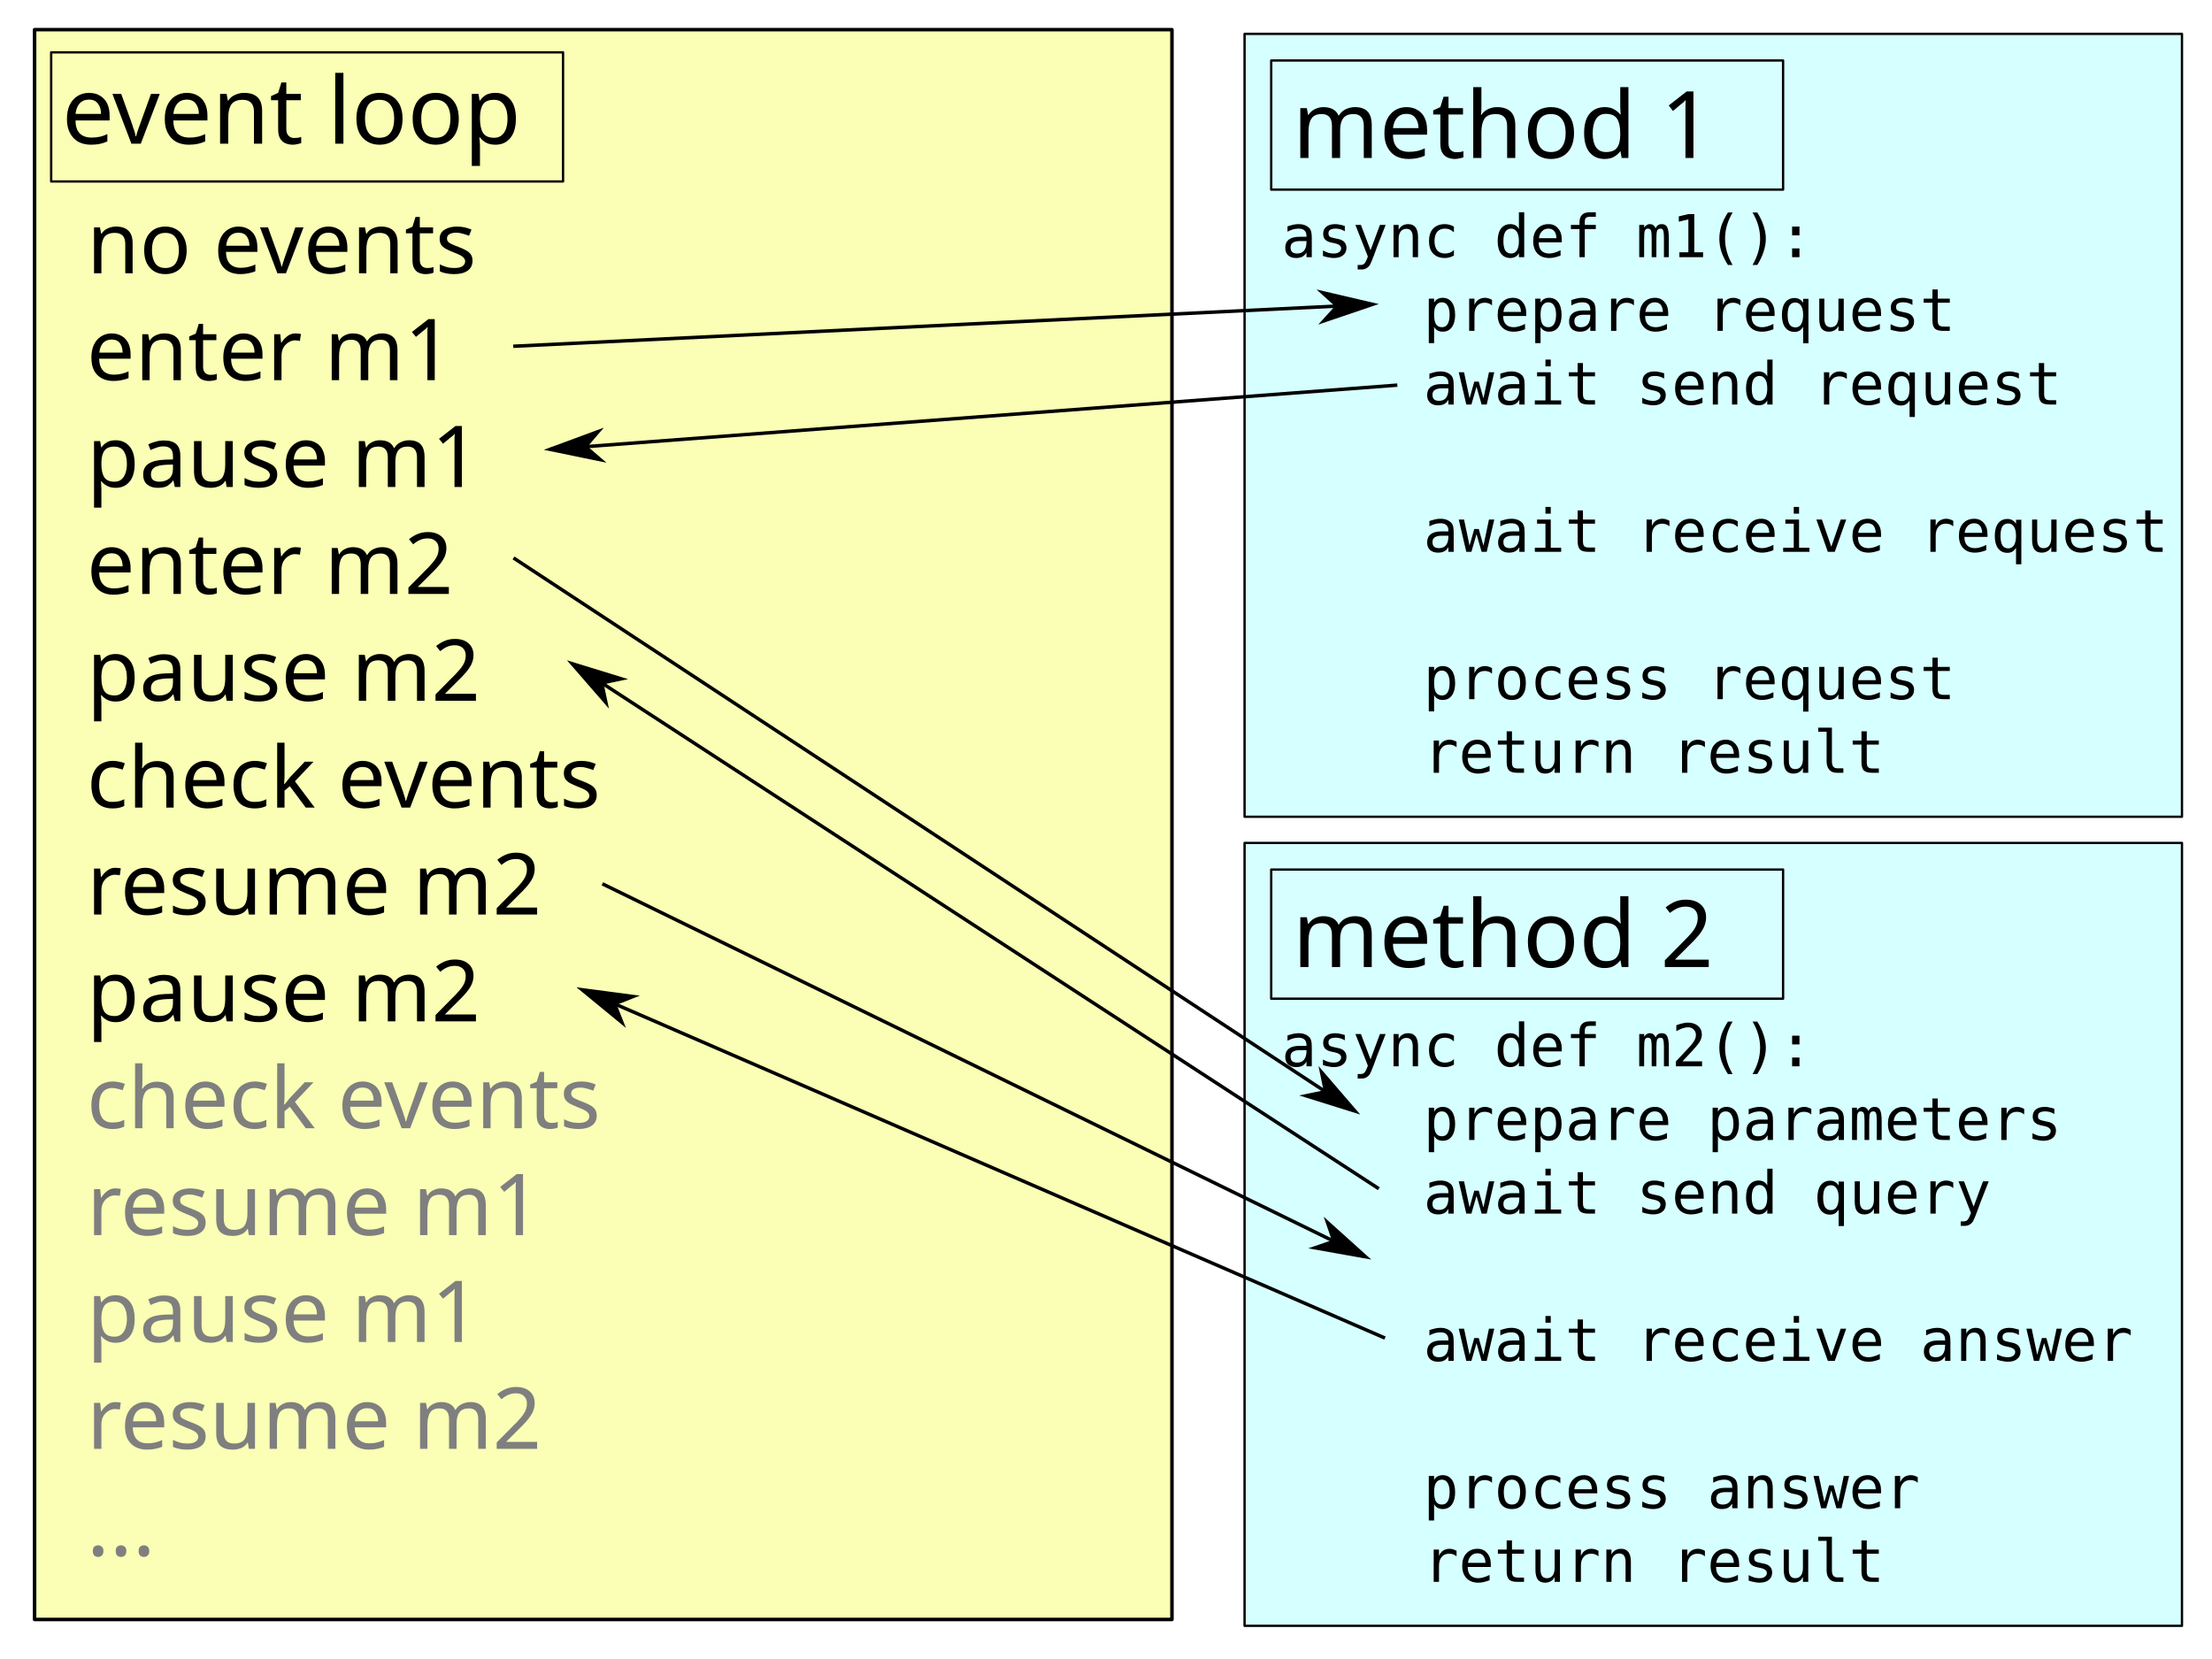
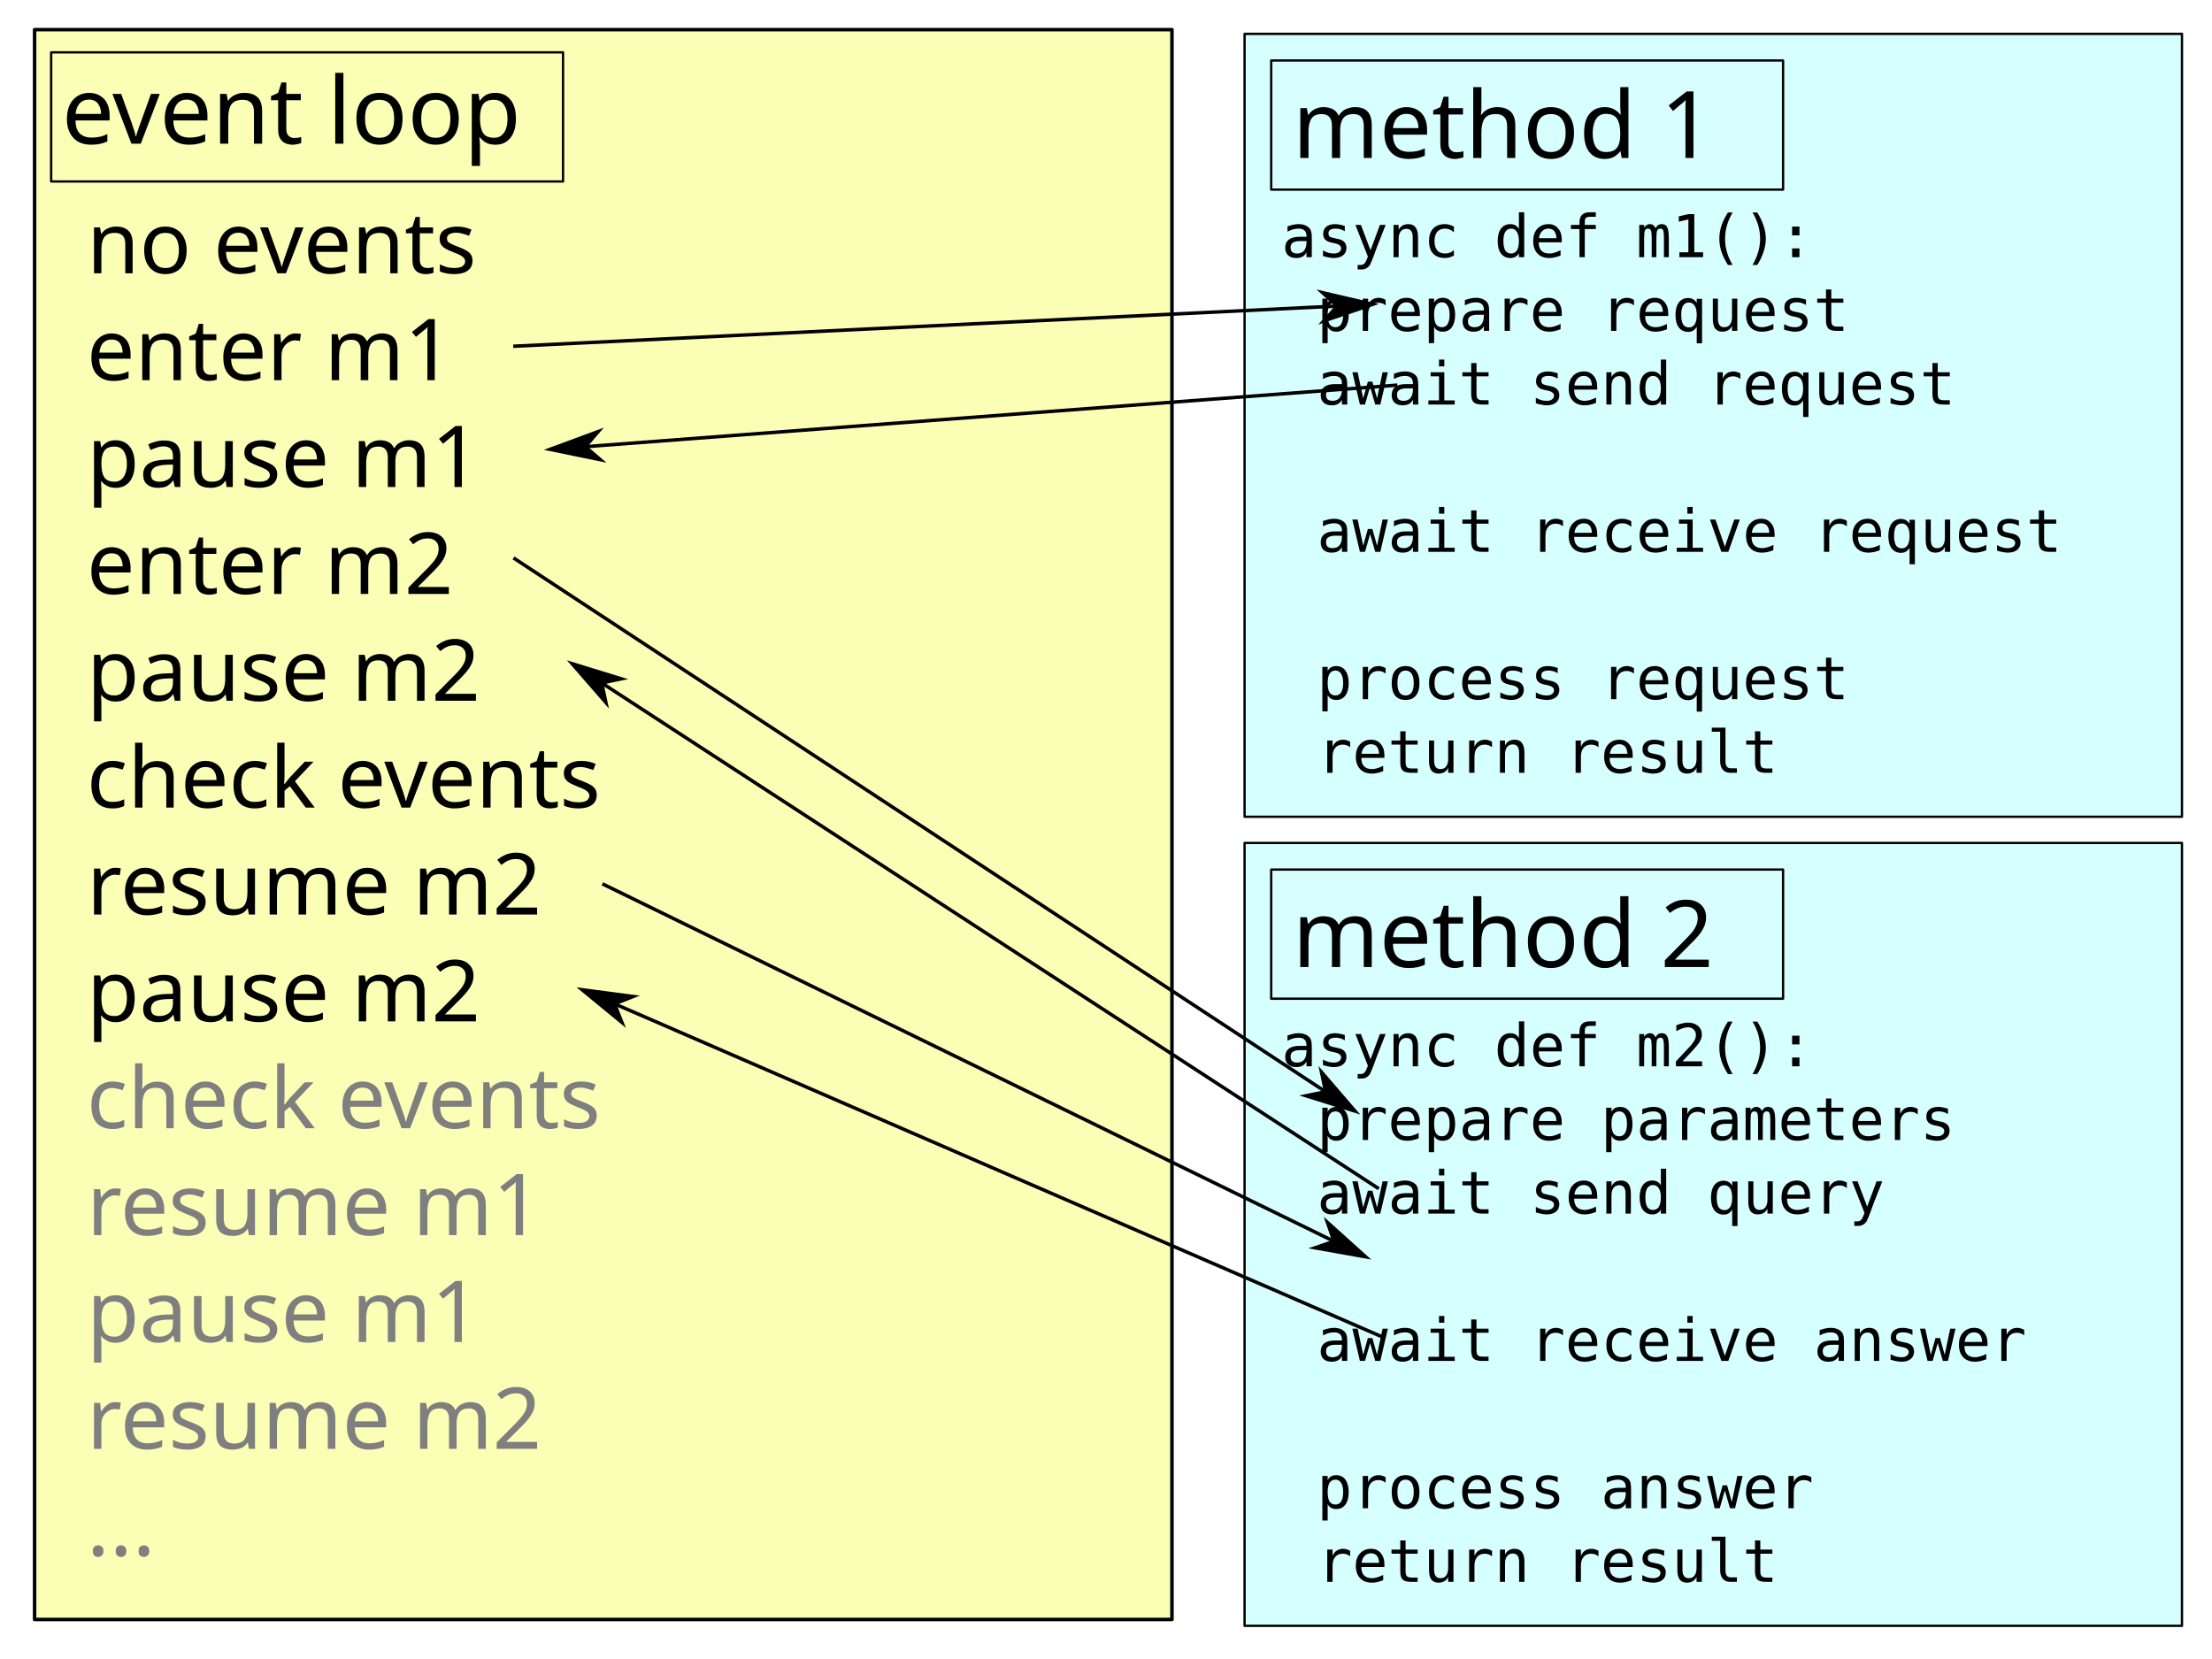
- <svg xmlns="http://www.w3.org/2000/svg" width="640" height="480" viewBox="0 0 169.333 127" version="1.1" id="svg8">
+ <svg xmlns="http://www.w3.org/2000/svg" id="svg8" width="640" height="480" version="1.1" viewBox="0 0 169.333 127">
  <defs id="defs2">
-     <marker orient="auto" refY="0.0" refX="0.0" id="marker2498" style="overflow:visible;">
-       <path id="path2496" d="M 0.0,0.0 L 5.0,-5.0 L -12.5,0.0 L 5.0,5.0 L 0.0,0.0 z " style="fill-rule:evenodd;stroke:#000000;stroke-width:1pt;stroke-opacity:1;fill:#000000;fill-opacity:1" transform="scale(0.8) rotate(180) translate(12.5,0)" />
+     <marker style="overflow:visible" id="marker2498" orient="auto" refX="0" refY="0">
+       <path style="fill-rule:evenodd;stroke:#000;stroke-width:1pt;stroke-opacity:1;fill:#000;fill-opacity:1" id="path2496" d="M 0.0,0.0 L 5.0,-5.0 L -12.5,0.0 L 5.0,5.0 L 0.0,0.0 z" transform="scale(0.8) rotate(180) translate(12.5,0)" />
    </marker>
-     <marker orient="auto" refY="0.0" refX="0.0" id="marker2434" style="overflow:visible;">
-       <path id="path2432" d="M 0.0,0.0 L 5.0,-5.0 L -12.5,0.0 L 5.0,5.0 L 0.0,0.0 z " style="fill-rule:evenodd;stroke:#000000;stroke-width:1pt;stroke-opacity:1;fill:#000000;fill-opacity:1" transform="scale(0.8) rotate(180) translate(12.5,0)" />
+     <marker style="overflow:visible" id="marker2434" orient="auto" refX="0" refY="0">
+       <path style="fill-rule:evenodd;stroke:#000;stroke-width:1pt;stroke-opacity:1;fill:#000;fill-opacity:1" id="path2432" d="M 0.0,0.0 L 5.0,-5.0 L -12.5,0.0 L 5.0,5.0 L 0.0,0.0 z" transform="scale(0.8) rotate(180) translate(12.5,0)" />
    </marker>
-     <marker orient="auto" refY="0.0" refX="0.0" id="marker2376" style="overflow:visible;">
-       <path id="path2374" d="M 0.0,0.0 L 5.0,-5.0 L -12.5,0.0 L 5.0,5.0 L 0.0,0.0 z " style="fill-rule:evenodd;stroke:#000000;stroke-width:1pt;stroke-opacity:1;fill:#000000;fill-opacity:1" transform="scale(0.8) rotate(180) translate(12.5,0)" />
+     <marker style="overflow:visible" id="marker2376" orient="auto" refX="0" refY="0">
+       <path style="fill-rule:evenodd;stroke:#000;stroke-width:1pt;stroke-opacity:1;fill:#000;fill-opacity:1" id="path2374" d="M 0.0,0.0 L 5.0,-5.0 L -12.5,0.0 L 5.0,5.0 L 0.0,0.0 z" transform="scale(0.8) rotate(180) translate(12.5,0)" />
    </marker>
-     <marker style="overflow:visible;" id="marker2306" refX="0.0" refY="0.0" orient="auto">
-       <path transform="scale(0.8) rotate(180) translate(12.5,0)" style="fill-rule:evenodd;stroke:#000000;stroke-width:1pt;stroke-opacity:1;fill:#000000;fill-opacity:1" d="M 0.0,0.0 L 5.0,-5.0 L -12.5,0.0 L 5.0,5.0 L 0.0,0.0 z " id="path2304" />
+     <marker id="marker2306" orient="auto" refX="0" refY="0" style="overflow:visible">
+       <path id="path2304" d="M 0.0,0.0 L 5.0,-5.0 L -12.5,0.0 L 5.0,5.0 L 0.0,0.0 z" transform="scale(0.8) rotate(180) translate(12.5,0)" style="fill-rule:evenodd;stroke:#000;stroke-width:1pt;stroke-opacity:1;fill:#000;fill-opacity:1" />
    </marker>
-     <marker orient="auto" refY="0.0" refX="0.0" id="marker2035" style="overflow:visible;">
-       <path id="path2033" d="M 0.0,0.0 L 5.0,-5.0 L -12.5,0.0 L 5.0,5.0 L 0.0,0.0 z " style="fill-rule:evenodd;stroke:#000000;stroke-width:1pt;stroke-opacity:1;fill:#000000;fill-opacity:1" transform="scale(0.8) rotate(180) translate(12.5,0)" />
+     <marker style="overflow:visible" id="marker2035" orient="auto" refX="0" refY="0">
+       <path style="fill-rule:evenodd;stroke:#000;stroke-width:1pt;stroke-opacity:1;fill:#000;fill-opacity:1" id="path2033" d="M 0.0,0.0 L 5.0,-5.0 L -12.5,0.0 L 5.0,5.0 L 0.0,0.0 z" transform="scale(0.8) rotate(180) translate(12.5,0)" />
    </marker>
-     <marker style="overflow:visible;" id="marker1920" refX="0.0" refY="0.0" orient="auto">
-       <path transform="scale(0.8) rotate(180) translate(12.5,0)" style="fill-rule:evenodd;stroke:#000000;stroke-width:1pt;stroke-opacity:1;fill:#000000;fill-opacity:1" d="M 0.0,0.0 L 5.0,-5.0 L -12.5,0.0 L 5.0,5.0 L 0.0,0.0 z " id="path1918" />
+     <marker id="marker1920" orient="auto" refX="0" refY="0" style="overflow:visible">
+       <path id="path1918" d="M 0.0,0.0 L 5.0,-5.0 L -12.5,0.0 L 5.0,5.0 L 0.0,0.0 z" transform="scale(0.8) rotate(180) translate(12.5,0)" style="fill-rule:evenodd;stroke:#000;stroke-width:1pt;stroke-opacity:1;fill:#000;fill-opacity:1" />
    </marker>
-     <marker style="overflow:visible;" id="marker1441" refX="0.0" refY="0.0" orient="auto">
-       <path transform="scale(0.8) rotate(180) translate(12.5,0)" style="fill-rule:evenodd;stroke:#000000;stroke-width:1pt;stroke-opacity:1;fill:#000000;fill-opacity:1" d="M 0.0,0.0 L 5.0,-5.0 L -12.5,0.0 L 5.0,5.0 L 0.0,0.0 z " id="path1439" />
+     <marker id="marker1441" orient="auto" refX="0" refY="0" style="overflow:visible">
+       <path id="path1439" d="M 0.0,0.0 L 5.0,-5.0 L -12.5,0.0 L 5.0,5.0 L 0.0,0.0 z" transform="scale(0.8) rotate(180) translate(12.5,0)" style="fill-rule:evenodd;stroke:#000;stroke-width:1pt;stroke-opacity:1;fill:#000;fill-opacity:1" />
    </marker>
-     <marker orient="auto" refY="0.0" refX="0.0" id="marker1399" style="overflow:visible;">
-       <path id="path1397" d="M 0.0,0.0 L 5.0,-5.0 L -12.5,0.0 L 5.0,5.0 L 0.0,0.0 z " style="fill-rule:evenodd;stroke:#000000;stroke-width:1pt;stroke-opacity:1;fill:#000000;fill-opacity:1" transform="scale(0.8) rotate(180) translate(12.5,0)" />
+     <marker style="overflow:visible" id="marker1399" orient="auto" refX="0" refY="0">
+       <path style="fill-rule:evenodd;stroke:#000;stroke-width:1pt;stroke-opacity:1;fill:#000;fill-opacity:1" id="path1397" d="M 0.0,0.0 L 5.0,-5.0 L -12.5,0.0 L 5.0,5.0 L 0.0,0.0 z" transform="scale(0.8) rotate(180) translate(12.5,0)" />
    </marker>
-     <marker style="overflow:visible;" id="marker1363" refX="0.0" refY="0.0" orient="auto">
-       <path transform="scale(0.8) rotate(180) translate(12.5,0)" style="fill-rule:evenodd;stroke:#000000;stroke-width:1pt;stroke-opacity:1;fill:#000000;fill-opacity:1" d="M 0.0,0.0 L 5.0,-5.0 L -12.5,0.0 L 5.0,5.0 L 0.0,0.0 z " id="path1361" />
+     <marker id="marker1363" orient="auto" refX="0" refY="0" style="overflow:visible">
+       <path id="path1361" d="M 0.0,0.0 L 5.0,-5.0 L -12.5,0.0 L 5.0,5.0 L 0.0,0.0 z" transform="scale(0.8) rotate(180) translate(12.5,0)" style="fill-rule:evenodd;stroke:#000;stroke-width:1pt;stroke-opacity:1;fill:#000;fill-opacity:1" />
    </marker>
-     <marker orient="auto" refY="0.0" refX="0.0" id="Arrow1Lend" style="overflow:visible;">
-       <path id="path1074" d="M 0.0,0.0 L 5.0,-5.0 L -12.5,0.0 L 5.0,5.0 L 0.0,0.0 z " style="fill-rule:evenodd;stroke:#000000;stroke-width:1pt;stroke-opacity:1;fill:#000000;fill-opacity:1" transform="scale(0.8) rotate(180) translate(12.5,0)" />
+     <marker style="overflow:visible" id="Arrow1Lend" orient="auto" refX="0" refY="0">
+       <path style="fill-rule:evenodd;stroke:#000;stroke-width:1pt;stroke-opacity:1;fill:#000;fill-opacity:1" id="path1074" d="M 0.0,0.0 L 5.0,-5.0 L -12.5,0.0 L 5.0,5.0 L 0.0,0.0 z" transform="scale(0.8) rotate(180) translate(12.5,0)" />
    </marker>
  </defs>
  <g id="layer1" transform="translate(0,-170)">
-     <text xml:space="preserve" style="font-style:normal;font-variant:normal;font-weight:normal;font-stretch:normal;font-size:10.583px;line-height:1.25;font-family:sans-serif;-inkscape-font-specification:sans-serif;letter-spacing:0px;word-spacing:0px;fill:#000000;fill-opacity:1;stroke:none;stroke-width:0.265" x="8.82" y="183.277" id="text831">
-       <tspan id="tspan829" x="8.82" y="192.641" style="stroke-width:0.265" />
-     </text>
    <g id="g929" transform="translate(-3.833486,-1.069078)">
-       <rect y="173.661" x="99.108" height="59.932" width="71.76" id="rect812" style="opacity:1;fill:#d6ffff;fill-opacity:1;stroke:#000000;stroke-width:0.177;stroke-linecap:round;stroke-linejoin:round;stroke-miterlimit:4;stroke-dasharray:none;stroke-dashoffset:0;stroke-opacity:1" />
-       <rect y="175.699" x="101.147" height="9.886" width="39.185" id="rect827" style="opacity:1;fill:#d8ffff;fill-opacity:1;stroke:#000000;stroke-width:0.178;stroke-linecap:round;stroke-linejoin:round;stroke-miterlimit:4;stroke-dasharray:none;stroke-dashoffset:0;stroke-opacity:1" />
-       <text id="text835" y="183.159" x="102.764" style="font-style:normal;font-variant:normal;font-weight:normal;font-stretch:normal;font-size:7.118px;line-height:1.25;font-family:sans-serif;-inkscape-font-specification:sans-serif;letter-spacing:0px;word-spacing:0px;fill:#000000;fill-opacity:1;stroke:none;stroke-width:0.178" xml:space="preserve">
-         <tspan style="stroke-width:0.178" y="183.159" x="102.764" id="tspan833">method 1</tspan>
+       <rect style="opacity:1;fill:#d6ffff;fill-opacity:1;stroke:#000;stroke-width:.177;stroke-linecap:round;stroke-linejoin:round;stroke-miterlimit:4;stroke-dasharray:none;stroke-dashoffset:0;stroke-opacity:1" id="rect812" width="71.76" height="59.932" x="99.108" y="173.661" />
+       <rect style="opacity:1;fill:#d8ffff;fill-opacity:1;stroke:#000;stroke-width:.178;stroke-linecap:round;stroke-linejoin:round;stroke-miterlimit:4;stroke-dasharray:none;stroke-dashoffset:0;stroke-opacity:1" id="rect827" width="39.185" height="9.886" x="101.147" y="175.699" />
+       <text style="font-style:normal;font-variant:normal;font-weight:400;font-stretch:normal;font-size:7.118px;line-height:1.25;font-family:sans-serif;-inkscape-font-specification:sans-serif;letter-spacing:0;word-spacing:0;fill:#000;fill-opacity:1;stroke:none;stroke-width:.178" id="text835" x="102.764" y="183.159" xml:space="preserve">
+         <tspan id="tspan833" x="102.764" y="183.159" style="stroke-width:.178">method 1</tspan>
      </text>
-       <text id="text848" y="190.757" x="101.925" style="font-style:normal;font-variant:normal;font-weight:normal;font-stretch:normal;font-size:4.511px;line-height:1.25;font-family:sans-serif;-inkscape-font-specification:sans-serif;letter-spacing:0px;word-spacing:0px;fill:#000000;fill-opacity:1;stroke:none;stroke-width:0.113" xml:space="preserve">
-         <tspan style="font-style:normal;font-variant:normal;font-weight:normal;font-stretch:normal;font-family:monospace;-inkscape-font-specification:monospace;stroke-width:0.113" y="190.757" x="101.925" id="tspan846">async def m1():</tspan>
-         <tspan id="tspan850" style="font-style:normal;font-variant:normal;font-weight:normal;font-stretch:normal;font-family:monospace;-inkscape-font-specification:monospace;stroke-width:0.113" y="196.396" x="101.925">    prepare request</tspan>
-         <tspan id="tspan852" style="font-style:normal;font-variant:normal;font-weight:normal;font-stretch:normal;font-family:monospace;-inkscape-font-specification:monospace;stroke-width:0.113" y="202.034" x="101.925">    await send request</tspan>
-         <tspan id="tspan854" style="font-style:normal;font-variant:normal;font-weight:normal;font-stretch:normal;font-family:monospace;-inkscape-font-specification:monospace;stroke-width:0.113" y="207.673" x="101.925" />
-         <tspan id="tspan856" style="font-style:normal;font-variant:normal;font-weight:normal;font-stretch:normal;font-family:monospace;-inkscape-font-specification:monospace;stroke-width:0.113" y="213.311" x="101.925">    await receive request</tspan>
-         <tspan id="tspan860" style="font-style:normal;font-variant:normal;font-weight:normal;font-stretch:normal;font-family:monospace;-inkscape-font-specification:monospace;stroke-width:0.113" y="218.95" x="101.925" />
-         <tspan id="tspan858" style="font-style:normal;font-variant:normal;font-weight:normal;font-stretch:normal;font-family:monospace;-inkscape-font-specification:monospace;stroke-width:0.113" y="224.588" x="101.925">    process request</tspan>
-         <tspan id="tspan862" style="font-style:normal;font-variant:normal;font-weight:normal;font-stretch:normal;font-family:monospace;-inkscape-font-specification:monospace;stroke-width:0.113" y="230.227" x="101.925">    return result</tspan>
+       <text style="font-style:normal;font-variant:normal;font-weight:400;font-stretch:normal;font-size:4.511px;line-height:1.25;font-family:sans-serif;-inkscape-font-specification:sans-serif;letter-spacing:0;word-spacing:0;fill:#000;fill-opacity:1;stroke:none;stroke-width:.113" id="text848" x="101.925" y="190.757" xml:space="preserve">
+         <tspan id="tspan846" x="101.925" y="190.757" style="font-style:normal;font-variant:normal;font-weight:400;font-stretch:normal;font-family:monospace;-inkscape-font-specification:monospace;stroke-width:.113">async def m1():</tspan>
+         <tspan style="font-style:normal;font-variant:normal;font-weight:400;font-stretch:normal;font-family:monospace;-inkscape-font-specification:monospace;stroke-width:.113" id="tspan850" x="101.925" y="196.396"> prepare request</tspan>
+         <tspan style="font-style:normal;font-variant:normal;font-weight:400;font-stretch:normal;font-family:monospace;-inkscape-font-specification:monospace;stroke-width:.113" id="tspan852" x="101.925" y="202.034"> await send request</tspan>
+         <tspan style="font-style:normal;font-variant:normal;font-weight:400;font-stretch:normal;font-family:monospace;-inkscape-font-specification:monospace;stroke-width:.113" id="tspan856" x="101.925" y="213.311"> await receive request</tspan>
+         <tspan style="font-style:normal;font-variant:normal;font-weight:400;font-stretch:normal;font-family:monospace;-inkscape-font-specification:monospace;stroke-width:.113" id="tspan858" x="101.925" y="224.588"> process request</tspan>
+         <tspan style="font-style:normal;font-variant:normal;font-weight:400;font-stretch:normal;font-family:monospace;-inkscape-font-specification:monospace;stroke-width:.113" id="tspan862" x="101.925" y="230.227"> return result</tspan>
      </text>
    </g>
-     <g transform="translate(-3.833486,60.86791)" id="g957">
-       <rect style="opacity:1;fill:#d6ffff;fill-opacity:1;stroke:#000000;stroke-width:0.177;stroke-linecap:round;stroke-linejoin:round;stroke-miterlimit:4;stroke-dasharray:none;stroke-dashoffset:0;stroke-opacity:1" id="rect931" width="71.76" height="59.932" x="99.108" y="173.661" />
-       <rect style="opacity:1;fill:#d8ffff;fill-opacity:1;stroke:#000000;stroke-width:0.178;stroke-linecap:round;stroke-linejoin:round;stroke-miterlimit:4;stroke-dasharray:none;stroke-dashoffset:0;stroke-opacity:1" id="rect933" width="39.185" height="9.886" x="101.147" y="175.699" />
-       <text xml:space="preserve" style="font-style:normal;font-variant:normal;font-weight:normal;font-stretch:normal;font-size:7.118px;line-height:1.25;font-family:sans-serif;-inkscape-font-specification:sans-serif;letter-spacing:0px;word-spacing:0px;fill:#000000;fill-opacity:1;stroke:none;stroke-width:0.178" x="102.764" y="183.159" id="text937">
-         <tspan id="tspan935" x="102.764" y="183.159" style="stroke-width:0.178">method 2</tspan>
+     <g id="g957" transform="translate(-3.833486,60.86791)">
+       <rect id="rect931" width="71.76" height="59.932" x="99.108" y="173.661" style="opacity:1;fill:#d6ffff;fill-opacity:1;stroke:#000;stroke-width:.177;stroke-linecap:round;stroke-linejoin:round;stroke-miterlimit:4;stroke-dasharray:none;stroke-dashoffset:0;stroke-opacity:1" />
+       <rect id="rect933" width="39.185" height="9.886" x="101.147" y="175.699" style="opacity:1;fill:#d8ffff;fill-opacity:1;stroke:#000;stroke-width:.178;stroke-linecap:round;stroke-linejoin:round;stroke-miterlimit:4;stroke-dasharray:none;stroke-dashoffset:0;stroke-opacity:1" />
+       <text id="text937" x="102.764" y="183.159" xml:space="preserve" style="font-style:normal;font-variant:normal;font-weight:400;font-stretch:normal;font-size:7.118px;line-height:1.25;font-family:sans-serif;-inkscape-font-specification:sans-serif;letter-spacing:0;word-spacing:0;fill:#000;fill-opacity:1;stroke:none;stroke-width:.178">
+         <tspan style="stroke-width:.178" id="tspan935" x="102.764" y="183.159">method 2</tspan>
      </text>
-       <text xml:space="preserve" style="font-style:normal;font-variant:normal;font-weight:normal;font-stretch:normal;font-size:4.511px;line-height:1.25;font-family:sans-serif;-inkscape-font-specification:sans-serif;letter-spacing:0px;word-spacing:0px;fill:#000000;fill-opacity:1;stroke:none;stroke-width:0.113" x="101.925" y="190.757" id="text955">
-         <tspan id="tspan939" x="101.925" y="190.757" style="font-style:normal;font-variant:normal;font-weight:normal;font-stretch:normal;font-family:monospace;-inkscape-font-specification:monospace;stroke-width:0.113">async def m2():</tspan>
-         <tspan x="101.925" y="196.396" style="font-style:normal;font-variant:normal;font-weight:normal;font-stretch:normal;font-family:monospace;-inkscape-font-specification:monospace;stroke-width:0.113" id="tspan941">    prepare parameters</tspan>
-         <tspan x="101.925" y="202.034" style="font-style:normal;font-variant:normal;font-weight:normal;font-stretch:normal;font-family:monospace;-inkscape-font-specification:monospace;stroke-width:0.113" id="tspan943">    await send query</tspan>
-         <tspan x="101.925" y="207.673" style="font-style:normal;font-variant:normal;font-weight:normal;font-stretch:normal;font-family:monospace;-inkscape-font-specification:monospace;stroke-width:0.113" id="tspan945" />
-         <tspan x="101.925" y="213.311" style="font-style:normal;font-variant:normal;font-weight:normal;font-stretch:normal;font-family:monospace;-inkscape-font-specification:monospace;stroke-width:0.113" id="tspan947">    await receive answer</tspan>
-         <tspan x="101.925" y="218.95" style="font-style:normal;font-variant:normal;font-weight:normal;font-stretch:normal;font-family:monospace;-inkscape-font-specification:monospace;stroke-width:0.113" id="tspan949" />
-         <tspan x="101.925" y="224.588" style="font-style:normal;font-variant:normal;font-weight:normal;font-stretch:normal;font-family:monospace;-inkscape-font-specification:monospace;stroke-width:0.113" id="tspan951">    process answer</tspan>
-         <tspan x="101.925" y="230.227" style="font-style:normal;font-variant:normal;font-weight:normal;font-stretch:normal;font-family:monospace;-inkscape-font-specification:monospace;stroke-width:0.113" id="tspan953">    return result</tspan>
+       <text id="text955" x="101.925" y="190.757" xml:space="preserve" style="font-style:normal;font-variant:normal;font-weight:400;font-stretch:normal;font-size:4.511px;line-height:1.25;font-family:sans-serif;-inkscape-font-specification:sans-serif;letter-spacing:0;word-spacing:0;fill:#000;fill-opacity:1;stroke:none;stroke-width:.113">
+         <tspan style="font-style:normal;font-variant:normal;font-weight:400;font-stretch:normal;font-family:monospace;-inkscape-font-specification:monospace;stroke-width:.113" id="tspan939" x="101.925" y="190.757">async def m2():</tspan>
+         <tspan id="tspan941" x="101.925" y="196.396" style="font-style:normal;font-variant:normal;font-weight:400;font-stretch:normal;font-family:monospace;-inkscape-font-specification:monospace;stroke-width:.113"> prepare parameters</tspan>
+         <tspan id="tspan943" x="101.925" y="202.034" style="font-style:normal;font-variant:normal;font-weight:400;font-stretch:normal;font-family:monospace;-inkscape-font-specification:monospace;stroke-width:.113"> await send query</tspan>
+         <tspan id="tspan947" x="101.925" y="213.311" style="font-style:normal;font-variant:normal;font-weight:400;font-stretch:normal;font-family:monospace;-inkscape-font-specification:monospace;stroke-width:.113"> await receive answer</tspan>
+         <tspan id="tspan951" x="101.925" y="224.588" style="font-style:normal;font-variant:normal;font-weight:400;font-stretch:normal;font-family:monospace;-inkscape-font-specification:monospace;stroke-width:.113"> process answer</tspan>
+         <tspan id="tspan953" x="101.925" y="230.227" style="font-style:normal;font-variant:normal;font-weight:400;font-stretch:normal;font-family:monospace;-inkscape-font-specification:monospace;stroke-width:.113"> return result</tspan>
      </text>
    </g>
-     <rect style="opacity:1;fill:#faffb5;fill-opacity:1;stroke:#000000;stroke-width:0.268;stroke-linecap:round;stroke-linejoin:round;stroke-miterlimit:4;stroke-dasharray:none;stroke-dashoffset:0;stroke-opacity:1" id="rect959" width="87.068" height="121.705" x="2.648" y="172.27" />
-     <rect y="174.007" x="3.917" height="9.886" width="39.185" id="rect963" style="opacity:1;fill:none;fill-opacity:1;stroke:#000000;stroke-width:0.178;stroke-linecap:round;stroke-linejoin:round;stroke-miterlimit:4;stroke-dasharray:none;stroke-dashoffset:0;stroke-opacity:1" />
-     <text id="text967" y="180.999" x="4.733" style="font-style:normal;font-variant:normal;font-weight:normal;font-stretch:normal;font-size:7.118px;line-height:1.25;font-family:sans-serif;-inkscape-font-specification:sans-serif;letter-spacing:0px;word-spacing:0px;fill:#000000;fill-opacity:1;stroke:none;stroke-width:0.178" xml:space="preserve">
-       <tspan style="stroke-width:0.178" y="180.999" x="4.733" id="tspan965">event loop</tspan>
+     <rect id="rect959" width="87.068" height="121.705" x="2.648" y="172.27" style="opacity:1;fill:#faffb5;fill-opacity:1;stroke:#000;stroke-width:.268;stroke-linecap:round;stroke-linejoin:round;stroke-miterlimit:4;stroke-dasharray:none;stroke-dashoffset:0;stroke-opacity:1" />
+     <rect style="opacity:1;fill:none;fill-opacity:1;stroke:#000;stroke-width:.178;stroke-linecap:round;stroke-linejoin:round;stroke-miterlimit:4;stroke-dasharray:none;stroke-dashoffset:0;stroke-opacity:1" id="rect963" width="39.185" height="9.886" x="3.917" y="174.007" />
+     <text style="font-style:normal;font-variant:normal;font-weight:400;font-stretch:normal;font-size:7.118px;line-height:1.25;font-family:sans-serif;-inkscape-font-specification:sans-serif;letter-spacing:0;word-spacing:0;fill:#000;fill-opacity:1;stroke:none;stroke-width:.178" id="text967" x="4.733" y="180.999" xml:space="preserve">
+       <tspan id="tspan965" x="4.733" y="180.999" style="stroke-width:.178">event loop</tspan>
    </text>
-     <text xml:space="preserve" style="font-style:normal;font-variant:normal;font-weight:normal;font-stretch:normal;font-size:6.545px;line-height:1.25;font-family:sans-serif;-inkscape-font-specification:sans-serif;letter-spacing:0px;word-spacing:0px;fill:#000000;fill-opacity:1;stroke:none;stroke-width:0.164" x="6.637" y="190.921" id="text1043">
-       <tspan id="tspan1041" x="6.637" y="190.921" style="stroke-width:0.164">no events</tspan>
-       <tspan x="6.637" y="199.102" style="stroke-width:0.164" id="tspan1045">enter m1</tspan>
-       <tspan x="6.637" y="207.283" style="stroke-width:0.164" id="tspan1047">pause m1</tspan>
-       <tspan x="6.637" y="215.464" style="stroke-width:0.164" id="tspan1049">enter m2</tspan>
-       <tspan x="6.637" y="223.645" style="stroke-width:0.164" id="tspan1051">pause m2</tspan>
-       <tspan x="6.637" y="231.826" style="stroke-width:0.164" id="tspan1053">check events</tspan>
-       <tspan x="6.637" y="240.007" style="stroke-width:0.164" id="tspan1055">resume m2</tspan>
-       <tspan x="6.637" y="248.188" style="stroke-width:0.164" id="tspan1057">pause m2</tspan>
-       <tspan x="6.637" y="256.369" style="stroke-width:0.164;fill:#7f7f7f;fill-opacity:1" id="tspan1059">check events</tspan>
-       <tspan x="6.637" y="264.55" style="stroke-width:0.164;fill:#7f7f7f;fill-opacity:1" id="tspan1061">resume m1</tspan>
-       <tspan x="6.637" y="272.731" style="stroke-width:0.164;fill:#7f7f7f;fill-opacity:1" id="tspan1063">pause m1</tspan>
-       <tspan x="6.637" y="280.911" style="stroke-width:0.164;fill:#7f7f7f;fill-opacity:1" id="tspan1065">resume m2</tspan>
-       <tspan x="6.637" y="289.092" style="stroke-width:0.164;fill:#7f7f7f;fill-opacity:1" id="tspan1067">...</tspan>
+     <text id="text1043" x="6.637" y="190.921" xml:space="preserve" style="font-style:normal;font-variant:normal;font-weight:400;font-stretch:normal;font-size:6.545px;line-height:1.25;font-family:sans-serif;-inkscape-font-specification:sans-serif;letter-spacing:0;word-spacing:0;fill:#000;fill-opacity:1;stroke:none;stroke-width:.164">
+       <tspan style="stroke-width:.164" id="tspan1041" x="6.637" y="190.921">no events</tspan>
+       <tspan id="tspan1045" x="6.637" y="199.102" style="stroke-width:.164">enter m1</tspan>
+       <tspan id="tspan1047" x="6.637" y="207.283" style="stroke-width:.164">pause m1</tspan>
+       <tspan id="tspan1049" x="6.637" y="215.464" style="stroke-width:.164">enter m2</tspan>
+       <tspan id="tspan1051" x="6.637" y="223.645" style="stroke-width:.164">pause m2</tspan>
+       <tspan id="tspan1053" x="6.637" y="231.826" style="stroke-width:.164">check events</tspan>
+       <tspan id="tspan1055" x="6.637" y="240.007" style="stroke-width:.164">resume m2</tspan>
+       <tspan id="tspan1057" x="6.637" y="248.188" style="stroke-width:.164">pause m2</tspan>
+       <tspan id="tspan1059" x="6.637" y="256.369" style="stroke-width:.164;fill:#7f7f7f;fill-opacity:1">check events</tspan>
+       <tspan id="tspan1061" x="6.637" y="264.55" style="stroke-width:.164;fill:#7f7f7f;fill-opacity:1">resume m1</tspan>
+       <tspan id="tspan1063" x="6.637" y="272.731" style="stroke-width:.164;fill:#7f7f7f;fill-opacity:1">pause m1</tspan>
+       <tspan id="tspan1065" x="6.637" y="280.911" style="stroke-width:.164;fill:#7f7f7f;fill-opacity:1">resume m2</tspan>
+       <tspan id="tspan1067" x="6.637" y="289.092" style="stroke-width:.164;fill:#7f7f7f;fill-opacity:1">...</tspan>
    </text>
-     <path style="fill:none;stroke:#000000;stroke-width:0.265;stroke-linecap:butt;stroke-linejoin:miter;stroke-opacity:1;stroke-miterlimit:4;stroke-dasharray:none;marker-end:url(#Arrow1Lend)" d="m 39.289,196.507 65.748,-3.207" id="path1069" />
-     <path style="fill:none;stroke:#000000;stroke-width:0.265px;stroke-linecap:butt;stroke-linejoin:miter;stroke-opacity:1;marker-end:url(#marker1363)" d="M 106.967,199.482 42.144,204.396" id="path1353" />
-     <path style="fill:none;stroke:#000000;stroke-width:0.265px;stroke-linecap:butt;stroke-linejoin:miter;stroke-opacity:1;marker-end:url(#marker1399)" d="m 39.31,212.711 64.391,42.327" id="path1389" />
-     <path style="fill:none;stroke:#000000;stroke-width:0.265px;stroke-linecap:butt;stroke-linejoin:miter;stroke-opacity:1;marker-end:url(#marker1441)" d="M 105.55,260.998 43.832,220.828" id="path1431" />
-     <path style="fill:none;stroke:#000000;stroke-width:0.265px;stroke-linecap:butt;stroke-linejoin:miter;stroke-opacity:1;marker-end:url(#marker2035)" d="m 46.113,237.658 58.397,28.537" id="path2288" />
-     <path style="fill:none;stroke:#000000;stroke-width:0.265px;stroke-linecap:butt;stroke-linejoin:miter;stroke-opacity:1;marker-end:url(#marker2306)" d="M 106.022,272.432 44.601,245.784" id="path2290" />
+     <path id="path1069" d="m 39.289,196.507 65.748,-3.207" style="fill:none;stroke:#000;stroke-width:.265;stroke-linecap:butt;stroke-linejoin:miter;stroke-opacity:1;stroke-miterlimit:4;stroke-dasharray:none;marker-end:url(#Arrow1Lend)" />
+     <path id="path1353" d="M 106.967,199.482 42.144,204.396" style="fill:none;stroke:#000;stroke-width:.265px;stroke-linecap:butt;stroke-linejoin:miter;stroke-opacity:1;marker-end:url(#marker1363)" />
+     <path id="path1389" d="m 39.31,212.711 64.391,42.327" style="fill:none;stroke:#000;stroke-width:.265px;stroke-linecap:butt;stroke-linejoin:miter;stroke-opacity:1;marker-end:url(#marker1399)" />
+     <path id="path1431" d="M 105.55,260.998 43.832,220.828" style="fill:none;stroke:#000;stroke-width:.265px;stroke-linecap:butt;stroke-linejoin:miter;stroke-opacity:1;marker-end:url(#marker1441)" />
+     <path id="path2288" d="m 46.113,237.658 58.397,28.537" style="fill:none;stroke:#000;stroke-width:.265px;stroke-linecap:butt;stroke-linejoin:miter;stroke-opacity:1;marker-end:url(#marker2035)" />
+     <path id="path2290" d="M 106.022,272.432 44.601,245.784" style="fill:none;stroke:#000;stroke-width:.265px;stroke-linecap:butt;stroke-linejoin:miter;stroke-opacity:1;marker-end:url(#marker2306)" />
  </g>
</svg>
